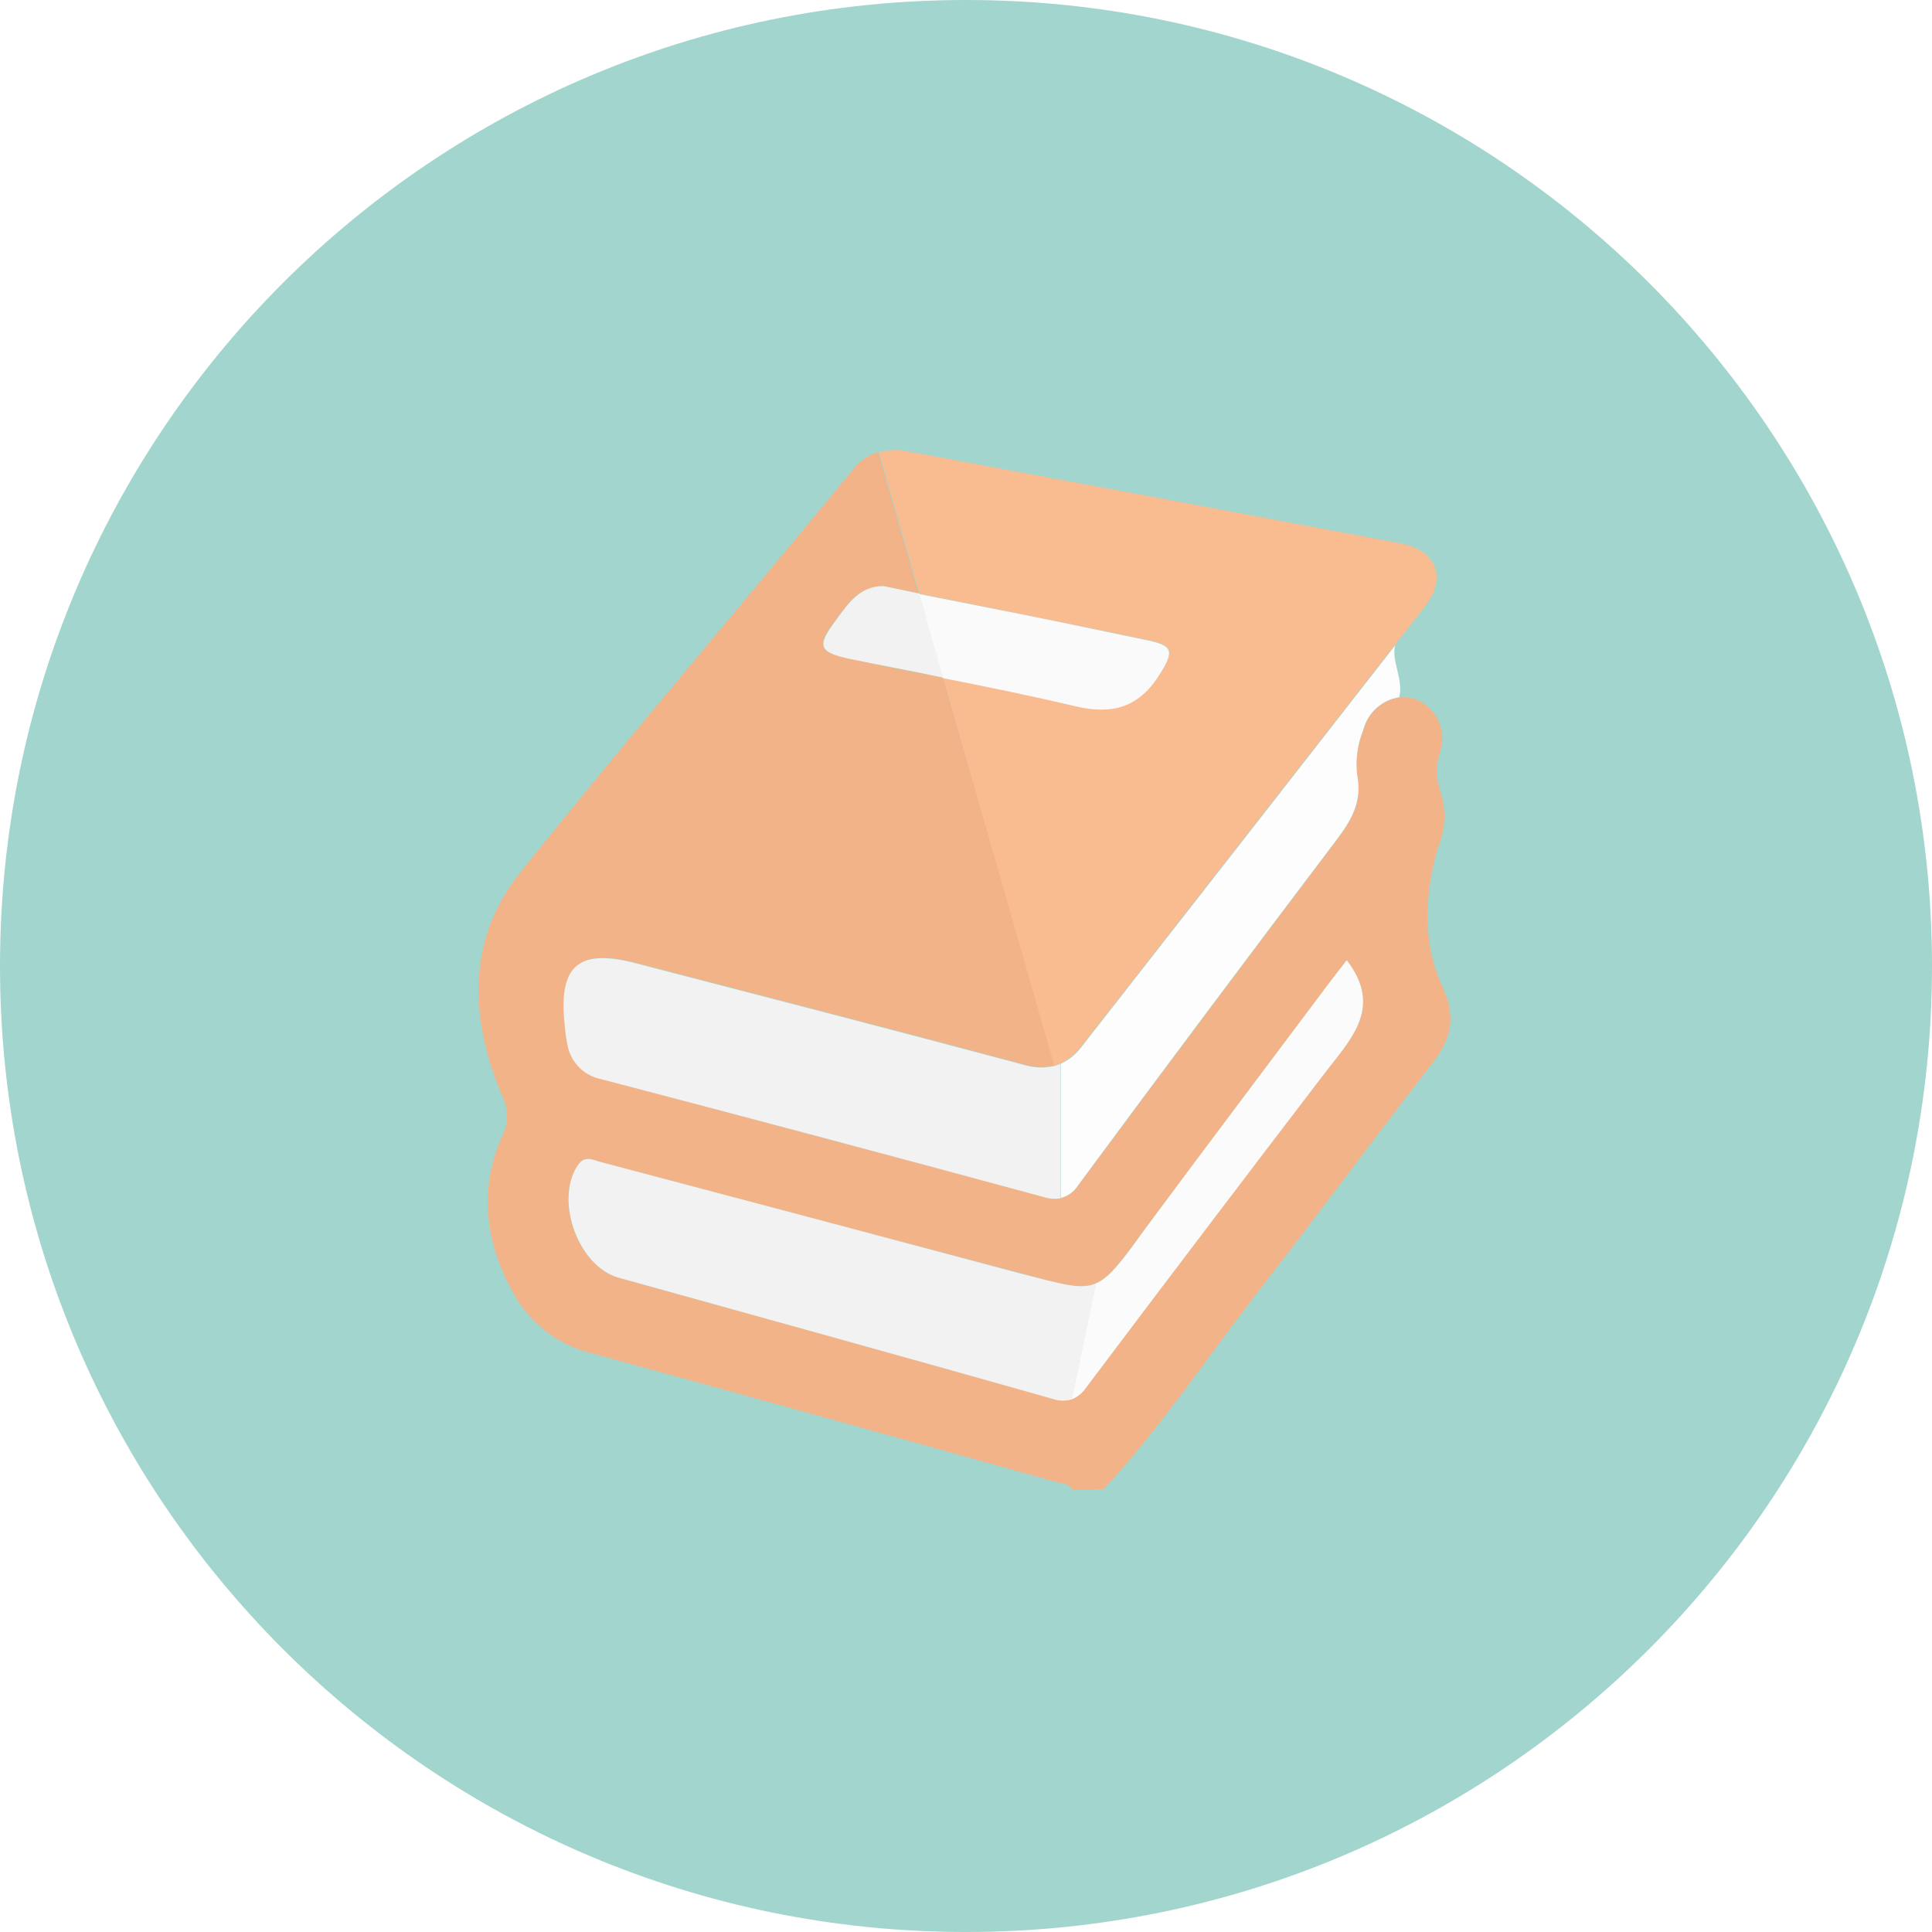
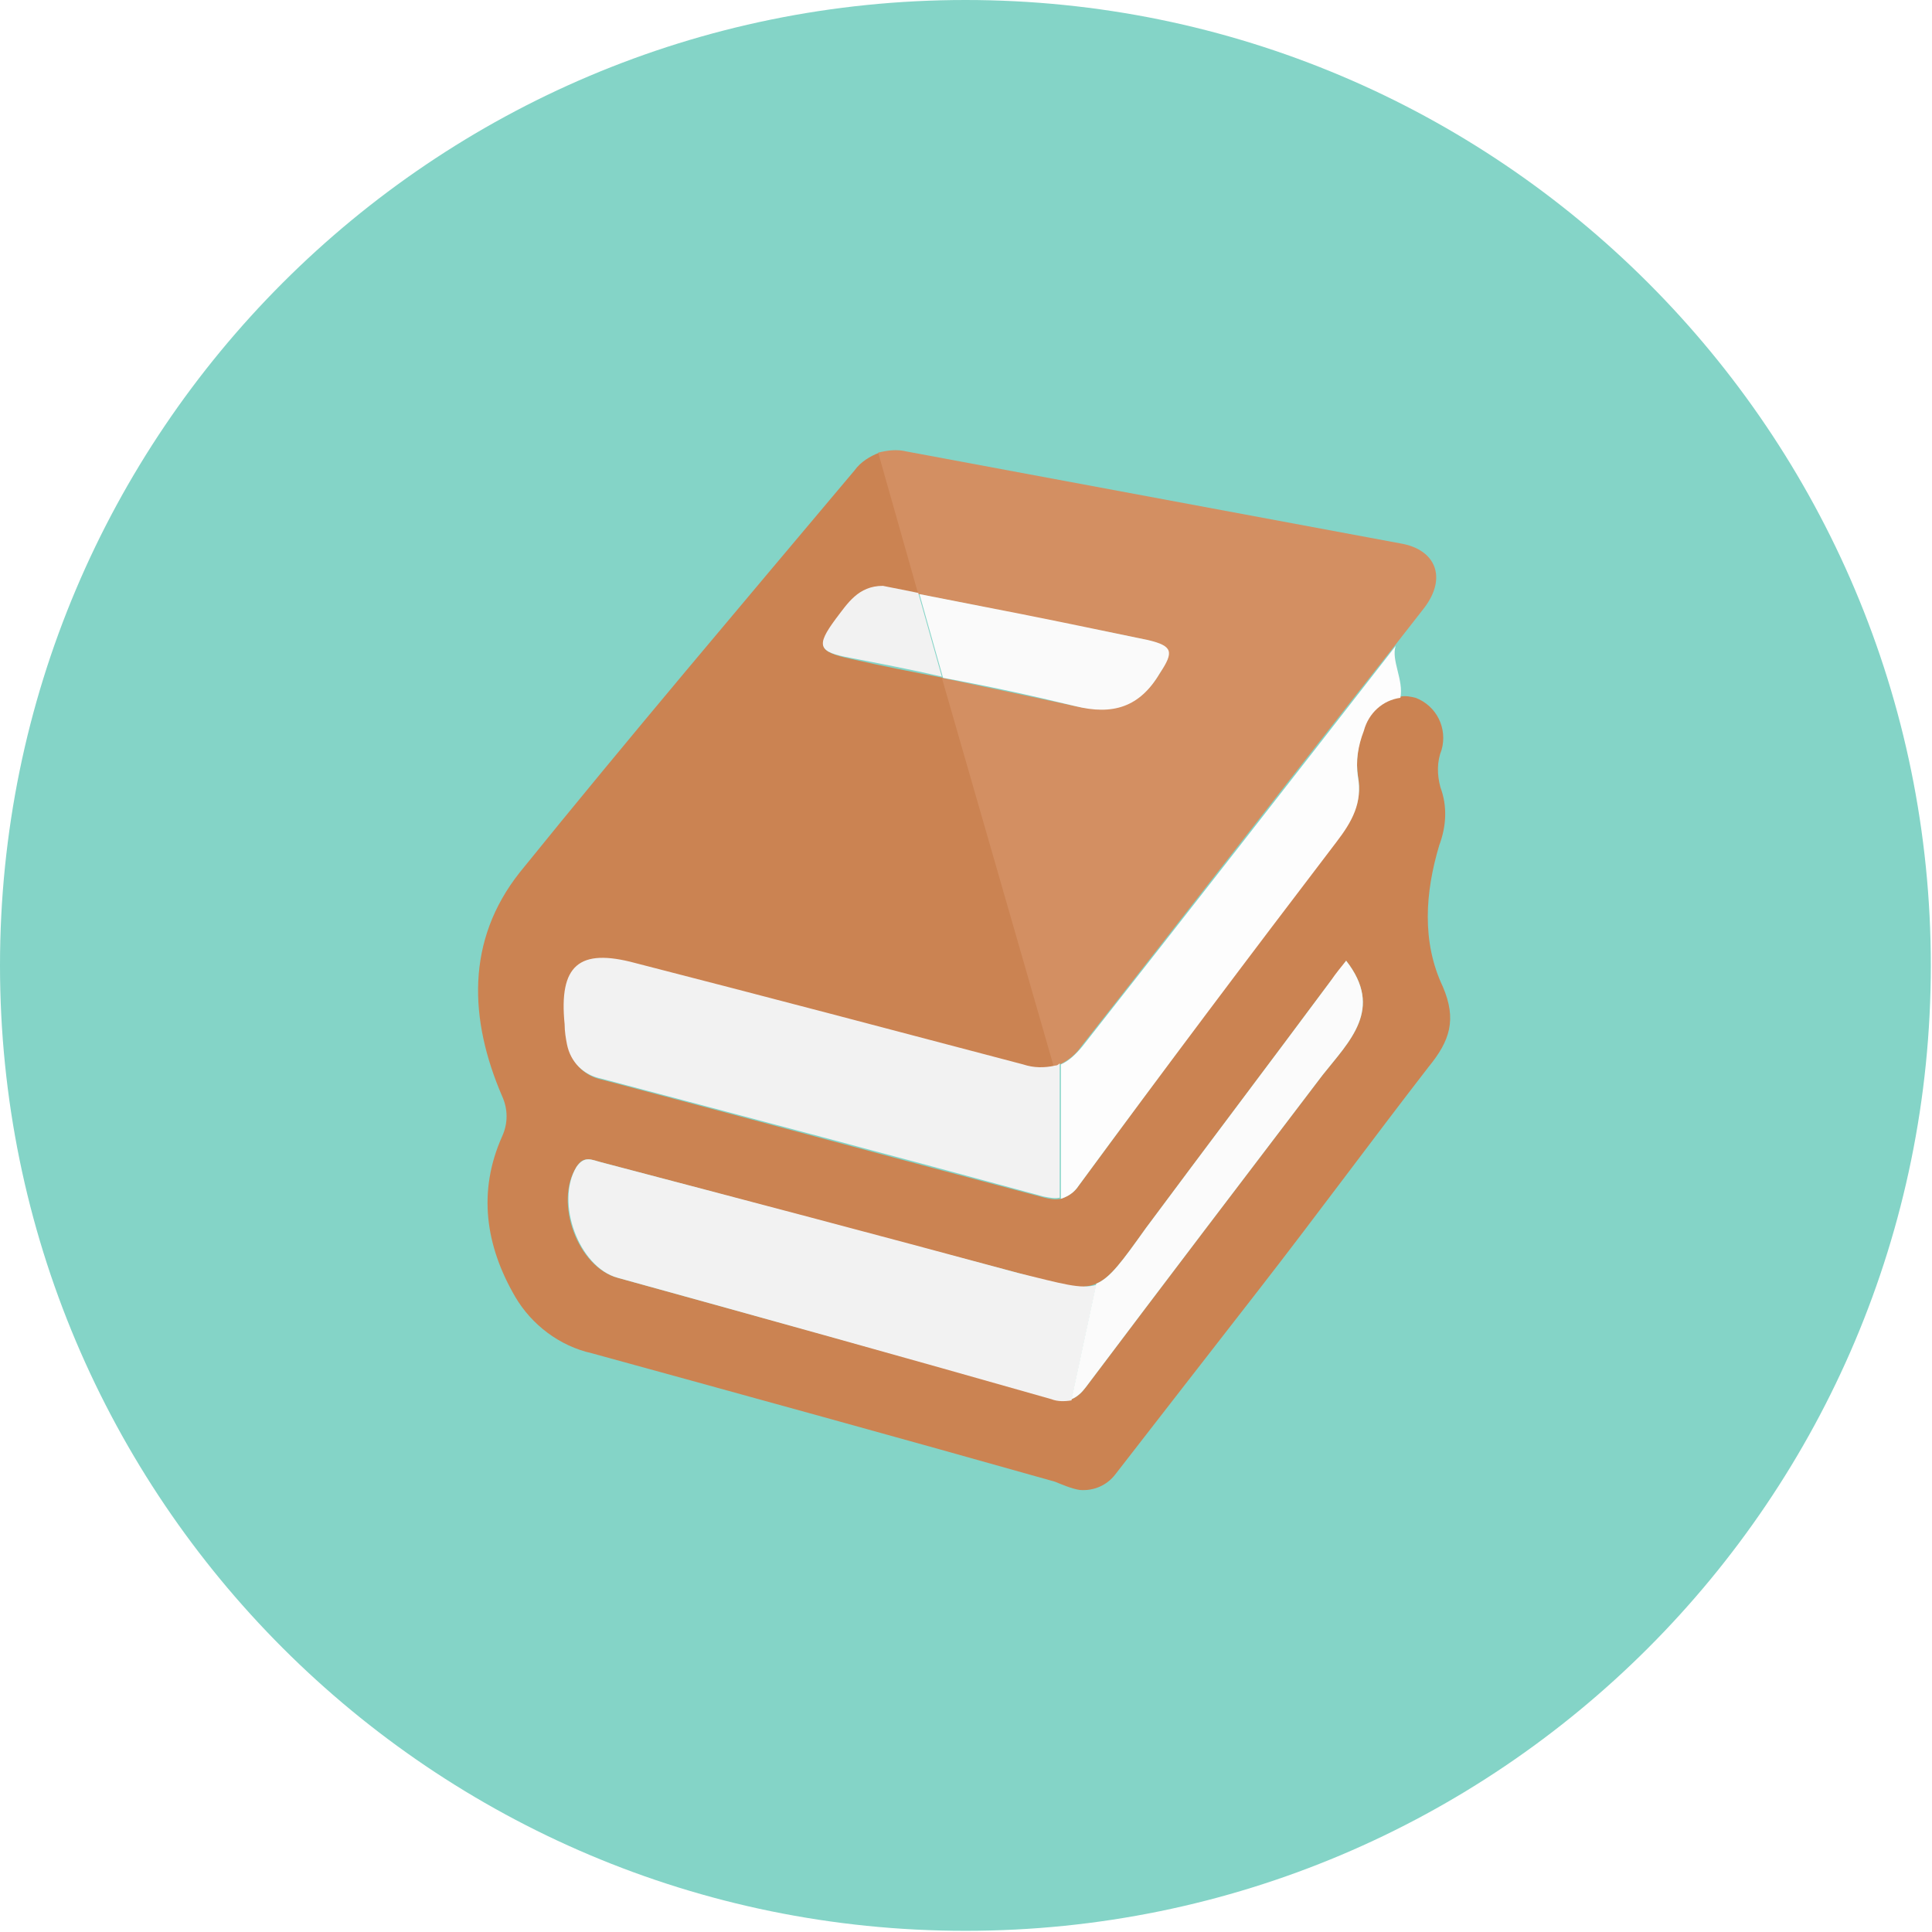
- <svg xmlns="http://www.w3.org/2000/svg" viewBox="0 0 163.9 163.9">
-   <defs>
-     <style>.cls-1{fill:#a2d5cd;}.cls-2{fill:#f3b388;}.cls-3{fill:#f9bc91;}.cls-4{fill:#f2f2f2;}.cls-5{fill:#fdfdfd;}.cls-6{fill:#fbfbfb;}.cls-7{fill:#fafafa;}</style>
-   </defs>
-   <g id="Capa_2" data-name="Capa 2">
-     <g id="Capa_1-2" data-name="Capa 1">
+ <svg xmlns="http://www.w3.org/2000/svg" version="1.1" id="Capa_1" x="0px" y="0px" viewBox="0 0 163.9 163.9" style="enable-background:new 0 0 163.9 163.9;" xml:space="preserve">
+   <style type="text/css">
+ 	.st0{fill:#84D4C7;}
+ 	.st1{fill:#CB8352;}
+ 	.st2{fill:#D38F62;}
+ 	.st3{fill:#F2F2F2;}
+ 	.st4{fill:#FDFDFD;}
+ 	.st5{fill:#FBFBFB;}
+ 	.st6{fill:#FAFAFA;}
+ </style>
+   <g id="Capa_2">
+     <g id="Capa_1-2">
      <g id="Educacion">
-         <circle class="cls-1" cx="81.95" cy="81.95" r="81.95" />
-         <path class="cls-2" d="M122.38,83.74c-1.77-3.82-1.53-8-.34-12a6.6,6.6,0,0,0,.06-4.86,5.25,5.25,0,0,1,.11-3.22A3.56,3.56,0,0,0,120,59.29a3.32,3.32,0,0,0-1.29-.13,2.51,2.51,0,0,1-1.32,1.47,2.51,2.51,0,0,0,1.32-1.47,3.73,3.73,0,0,0-3.05,2.78,7.66,7.66,0,0,0-.51,3.87c.44,2.25-.54,3.84-1.81,5.52q-11,14.56-21.87,29.23A2.42,2.42,0,0,1,90,101.63v0a3.12,3.12,0,0,1-1.43-.11q-18.75-5-37.54-10a3.61,3.61,0,0,1-2.86-2.91,13.48,13.48,0,0,1-.24-1.73c-.52-5,1.17-6.45,6-5.2,11,2.85,22,5.68,32.93,8.62a5,5,0,0,0,2.66.09L80,57.48c-2.61-.52-5.22-1-7.82-1.57-2.78-.58-3-1.09-1.25-3.35,1-1.34,1.93-2.82,4-2.85l3,.63-3.44-12a4.41,4.41,0,0,0-2.11,1.47C63,51.23,53.38,62.47,44.14,74c-4.61,5.77-4.28,12.47-1.53,19a3.68,3.68,0,0,1,0,3.36c-2.08,4.69-1.4,9.29,1.09,13.6a10.33,10.33,0,0,0,6.49,4.84q19.68,5.4,39.32,10.9c.53.15,1.18.13,1.51.72l2.62-.1c4.89-5.28,8.84-11.28,13.24-16.94,4.88-6.27,9.58-12.68,14.45-18.95C123,88.35,123.64,86.46,122.38,83.74Zm-10.16,7.47q-10.11,13.18-20.08,26.47a2.75,2.75,0,0,1-1.23,1l-.08.37.08-.37a2.67,2.67,0,0,1-1.66-.06C77,115.19,64.74,111.8,52.47,108.39c-3.39-.94-5.39-6.38-3.54-9.42.62-1,1.29-.58,2.06-.38q17.72,4.7,35.44,9.37c3.64,1,5.22,1.48,6.55.9l.16-.76-.16.76c1.19-.52,2.17-1.91,4.21-4.68,5.19-7,10.47-14,15.72-21,.47-.63,1-1.25,1.34-1.73C117.41,85.56,114.48,88.26,112.22,91.21Z" />
-         <path class="cls-3" d="M118.79,46.09q-20.92-3.94-41.85-7.81a4.94,4.94,0,0,0-2.38.09l3.44,12,5.06,1c4.78,1,9.56,1.92,14.33,2.93,2.14.45,2.19.95,1.07,2.77-1.74,2.84-4,3.54-7.22,2.76C87.53,59,83.79,58.22,80,57.48l9.45,32.93a3.64,3.64,0,0,0,.47-.18v0a4.68,4.68,0,0,0,1.84-1.5q13.27-17,26.56-34a1.56,1.56,0,0,1,.37-.67,1.56,1.56,0,0,0-.37.67l2.52-3.22C122.81,49,121.87,46.67,118.79,46.09Z" />
-         <path class="cls-4" d="M89.49,90.42h0a5,5,0,0,1-2.66-.09c-11-2.94-21.95-5.77-32.93-8.62-4.84-1.26-6.53.22-6,5.2a13.48,13.48,0,0,0,.24,1.73A3.61,3.61,0,0,0,51,91.55q18.79,4.91,37.54,10a3.12,3.12,0,0,0,1.43.11V90.24A3.64,3.64,0,0,1,89.49,90.42Z" />
-         <path class="cls-5" d="M118.36,54.75q-13.26,17-26.56,34A4.68,4.68,0,0,1,90,90.24v11.39a2.42,2.42,0,0,0,1.46-1.08q10.85-14.68,21.87-29.23c1.27-1.68,2.25-3.26,1.81-5.52a7.66,7.66,0,0,1,.51-3.87,3.73,3.73,0,0,1,3.05-2.78C119.1,57.73,118,56,118.36,54.75Z" />
-         <path class="cls-4" d="M86.43,108Q68.72,103.27,51,98.59c-.76-.2-1.44-.64-2.06.38-1.85,3,.15,8.47,3.54,9.42,12.26,3.41,24.53,6.8,36.78,10.27a2.67,2.67,0,0,0,1.66.06L93,108.87C91.65,109.45,90.07,108.93,86.43,108Z" />
-         <path class="cls-6" d="M114.25,81.46c-.37.48-.86,1.1-1.34,1.73-5.24,7-10.53,14-15.72,21-2,2.77-3,4.16-4.21,4.68l-2.07,9.85a2.75,2.75,0,0,0,1.23-1q10-13.29,20.08-26.47C114.48,88.26,117.41,85.56,114.25,81.46Z" />
-         <path class="cls-4" d="M74.95,49.72c-2.05,0-3,1.51-4,2.85-1.7,2.26-1.52,2.77,1.25,3.35,2.6.54,5.21,1,7.82,1.57l-2-7.13Z" />
-         <path class="cls-7" d="M97.39,54.33c-4.77-1-9.55-2-14.33-2.93l-5.06-1,2,7.13c3.75.74,7.49,1.5,11.2,2.38,3.24.77,5.47.07,7.22-2.76C99.58,55.28,99.53,54.78,97.39,54.33Z" />
+         <circle class="st0" cx="81.9" cy="81.9" r="81.9" />
+         <path class="st1" d="M122.4,83.7c-1.8-3.8-1.5-8-0.3-12c0.6-1.6,0.7-3.3,0.1-4.9c-0.3-1.1-0.3-2.2,0.1-3.2     c0.5-1.8-0.4-3.7-2.2-4.4c-0.4-0.1-0.9-0.2-1.3-0.1c-0.2,0.6-0.7,1.2-1.3,1.5c0.6-0.3,1.1-0.8,1.3-1.5c-1.5,0.2-2.7,1.3-3.1,2.8     c-0.5,1.2-0.7,2.6-0.5,3.9c0.4,2.2-0.5,3.8-1.8,5.5C106,81,98.7,90.8,91.5,100.6c-0.3,0.5-0.9,0.9-1.5,1.1l0,0     c-0.5,0.1-1,0-1.4-0.1c-12.5-3.3-25-6.7-37.5-10c-1.5-0.3-2.6-1.4-2.9-2.9c-0.1-0.6-0.2-1.1-0.2-1.7c-0.5-5,1.2-6.4,6-5.2     c11,2.8,22,5.7,32.9,8.6c0.9,0.3,1.8,0.3,2.7,0.1L80,57.5c-2.6-0.5-5.2-1-7.8-1.6c-2.8-0.6-3-1.1-1.2-3.3c1-1.3,1.9-2.8,4-2.8     l3,0.6l-3.4-12c-0.8,0.3-1.6,0.8-2.1,1.5C63,51.2,53.4,62.5,44.1,74c-4.6,5.8-4.3,12.5-1.5,19c0.5,1.1,0.5,2.3,0,3.4     c-2.1,4.7-1.4,9.3,1.1,13.6c1.4,2.4,3.8,4.2,6.5,4.8c13.1,3.6,26.2,7.2,39.3,10.9c0.5,0.2,1.4,0.6,2.1,0.7c0,0,0,0,0,0     c1.2,0.1,2.3-0.4,3-1.3c2.4-3.1,8.7-11.2,12.2-15.7c4.9-6.3,9.6-12.7,14.4-18.9C123,88.3,123.6,86.5,122.4,83.7z M112.2,91.2     c-6.7,8.8-13.4,17.6-20.1,26.5c-0.3,0.4-0.7,0.8-1.2,1l-0.1,0.4l0.1-0.4c-0.5,0.2-1.1,0.1-1.7-0.1c-12.2-3.4-24.5-6.8-36.8-10.2     c-3.4-0.9-5.4-6.4-3.5-9.4c0.6-1,1.3-0.6,2.1-0.4c11.8,3.1,23.6,6.3,35.4,9.4c3.6,1,5.2,1.5,6.6,0.9l0.2-0.8l-0.2,0.8     c1.2-0.5,2.2-1.9,4.2-4.7c5.2-7,10.5-14,15.7-21c0.5-0.6,1-1.2,1.3-1.7C117.4,85.6,114.5,88.3,112.2,91.2z" />
+         <path class="st2" d="M118.8,46.1c-14-2.6-27.9-5.2-41.9-7.8c-0.8-0.2-1.6-0.1-2.4,0.1l3.4,12l5.1,1c4.8,1,9.6,1.9,14.3,2.9     c2.1,0.5,2.2,1,1.1,2.8c-1.7,2.8-4,3.5-7.2,2.8c-3.7-0.8-7.5-1.6-11.3-2.4l9.5,33c0.2,0,0.3-0.1,0.5-0.2l0,0     c0.7-0.3,1.4-0.9,1.8-1.5c8.9-11.3,17.7-22.7,26.6-34c0.1-0.3,0.2-0.5,0.4-0.7c-0.2,0.2-0.3,0.4-0.4,0.7l2.5-3.2     C122.8,49,121.8,46.6,118.8,46.1z" />
+         <path class="st3" d="M89.5,90.4L89.5,90.4c-0.9,0.2-1.8,0.2-2.7-0.1c-11-2.9-22-5.8-32.9-8.6c-4.8-1.3-6.5,0.2-6,5.2     c0,0.6,0.1,1.2,0.2,1.7c0.3,1.5,1.4,2.6,2.9,2.9c12.5,3.3,25,6.6,37.5,10c0.5,0.1,1,0.2,1.4,0.1V90.2     C89.8,90.3,89.7,90.4,89.5,90.4z" />
+         <path class="st4" d="M118.4,54.8c-8.8,11.3-17.7,22.7-26.6,34c-0.5,0.6-1.1,1.2-1.8,1.5v11.4c0.6-0.2,1.1-0.5,1.5-1.1     c7.2-9.8,14.5-19.5,21.9-29.2c1.3-1.7,2.2-3.3,1.8-5.5c-0.2-1.3,0-2.6,0.5-3.9c0.4-1.5,1.6-2.6,3.1-2.8     C119.1,57.7,118,56,118.4,54.8z" />
+         <path class="st3" d="M86.4,108c-11.8-3.2-23.6-6.3-35.4-9.4c-0.8-0.2-1.4-0.6-2.1,0.4c-1.8,3,0.2,8.5,3.5,9.4     c12.3,3.4,24.5,6.8,36.8,10.3c0.5,0.2,1.1,0.2,1.7,0.1l2.1-9.8C91.7,109.4,90.1,108.9,86.4,108z" />
+         <path class="st5" d="M114.2,81.5c-0.4,0.5-0.9,1.1-1.3,1.7c-5.2,7-10.5,14-15.7,21c-2,2.8-3,4.2-4.2,4.7l-2.1,9.8     c0.5-0.2,0.9-0.6,1.2-1c6.7-8.9,13.4-17.7,20.1-26.5C114.5,88.3,117.4,85.6,114.2,81.5z" />
+         <path class="st3" d="M74.9,49.7c-2.1,0-3,1.5-4,2.8c-1.7,2.3-1.5,2.8,1.2,3.3c2.6,0.5,5.2,1,7.8,1.6l-2-7.1L74.9,49.7z" />
+         <path class="st6" d="M97.4,54.3c-4.8-1-9.6-2-14.3-2.9l-5.1-1l2,7.1c3.8,0.7,7.5,1.5,11.2,2.4c3.2,0.8,5.5,0.1,7.2-2.8     C99.6,55.3,99.5,54.8,97.4,54.3z" />
      </g>
    </g>
  </g>
</svg>
